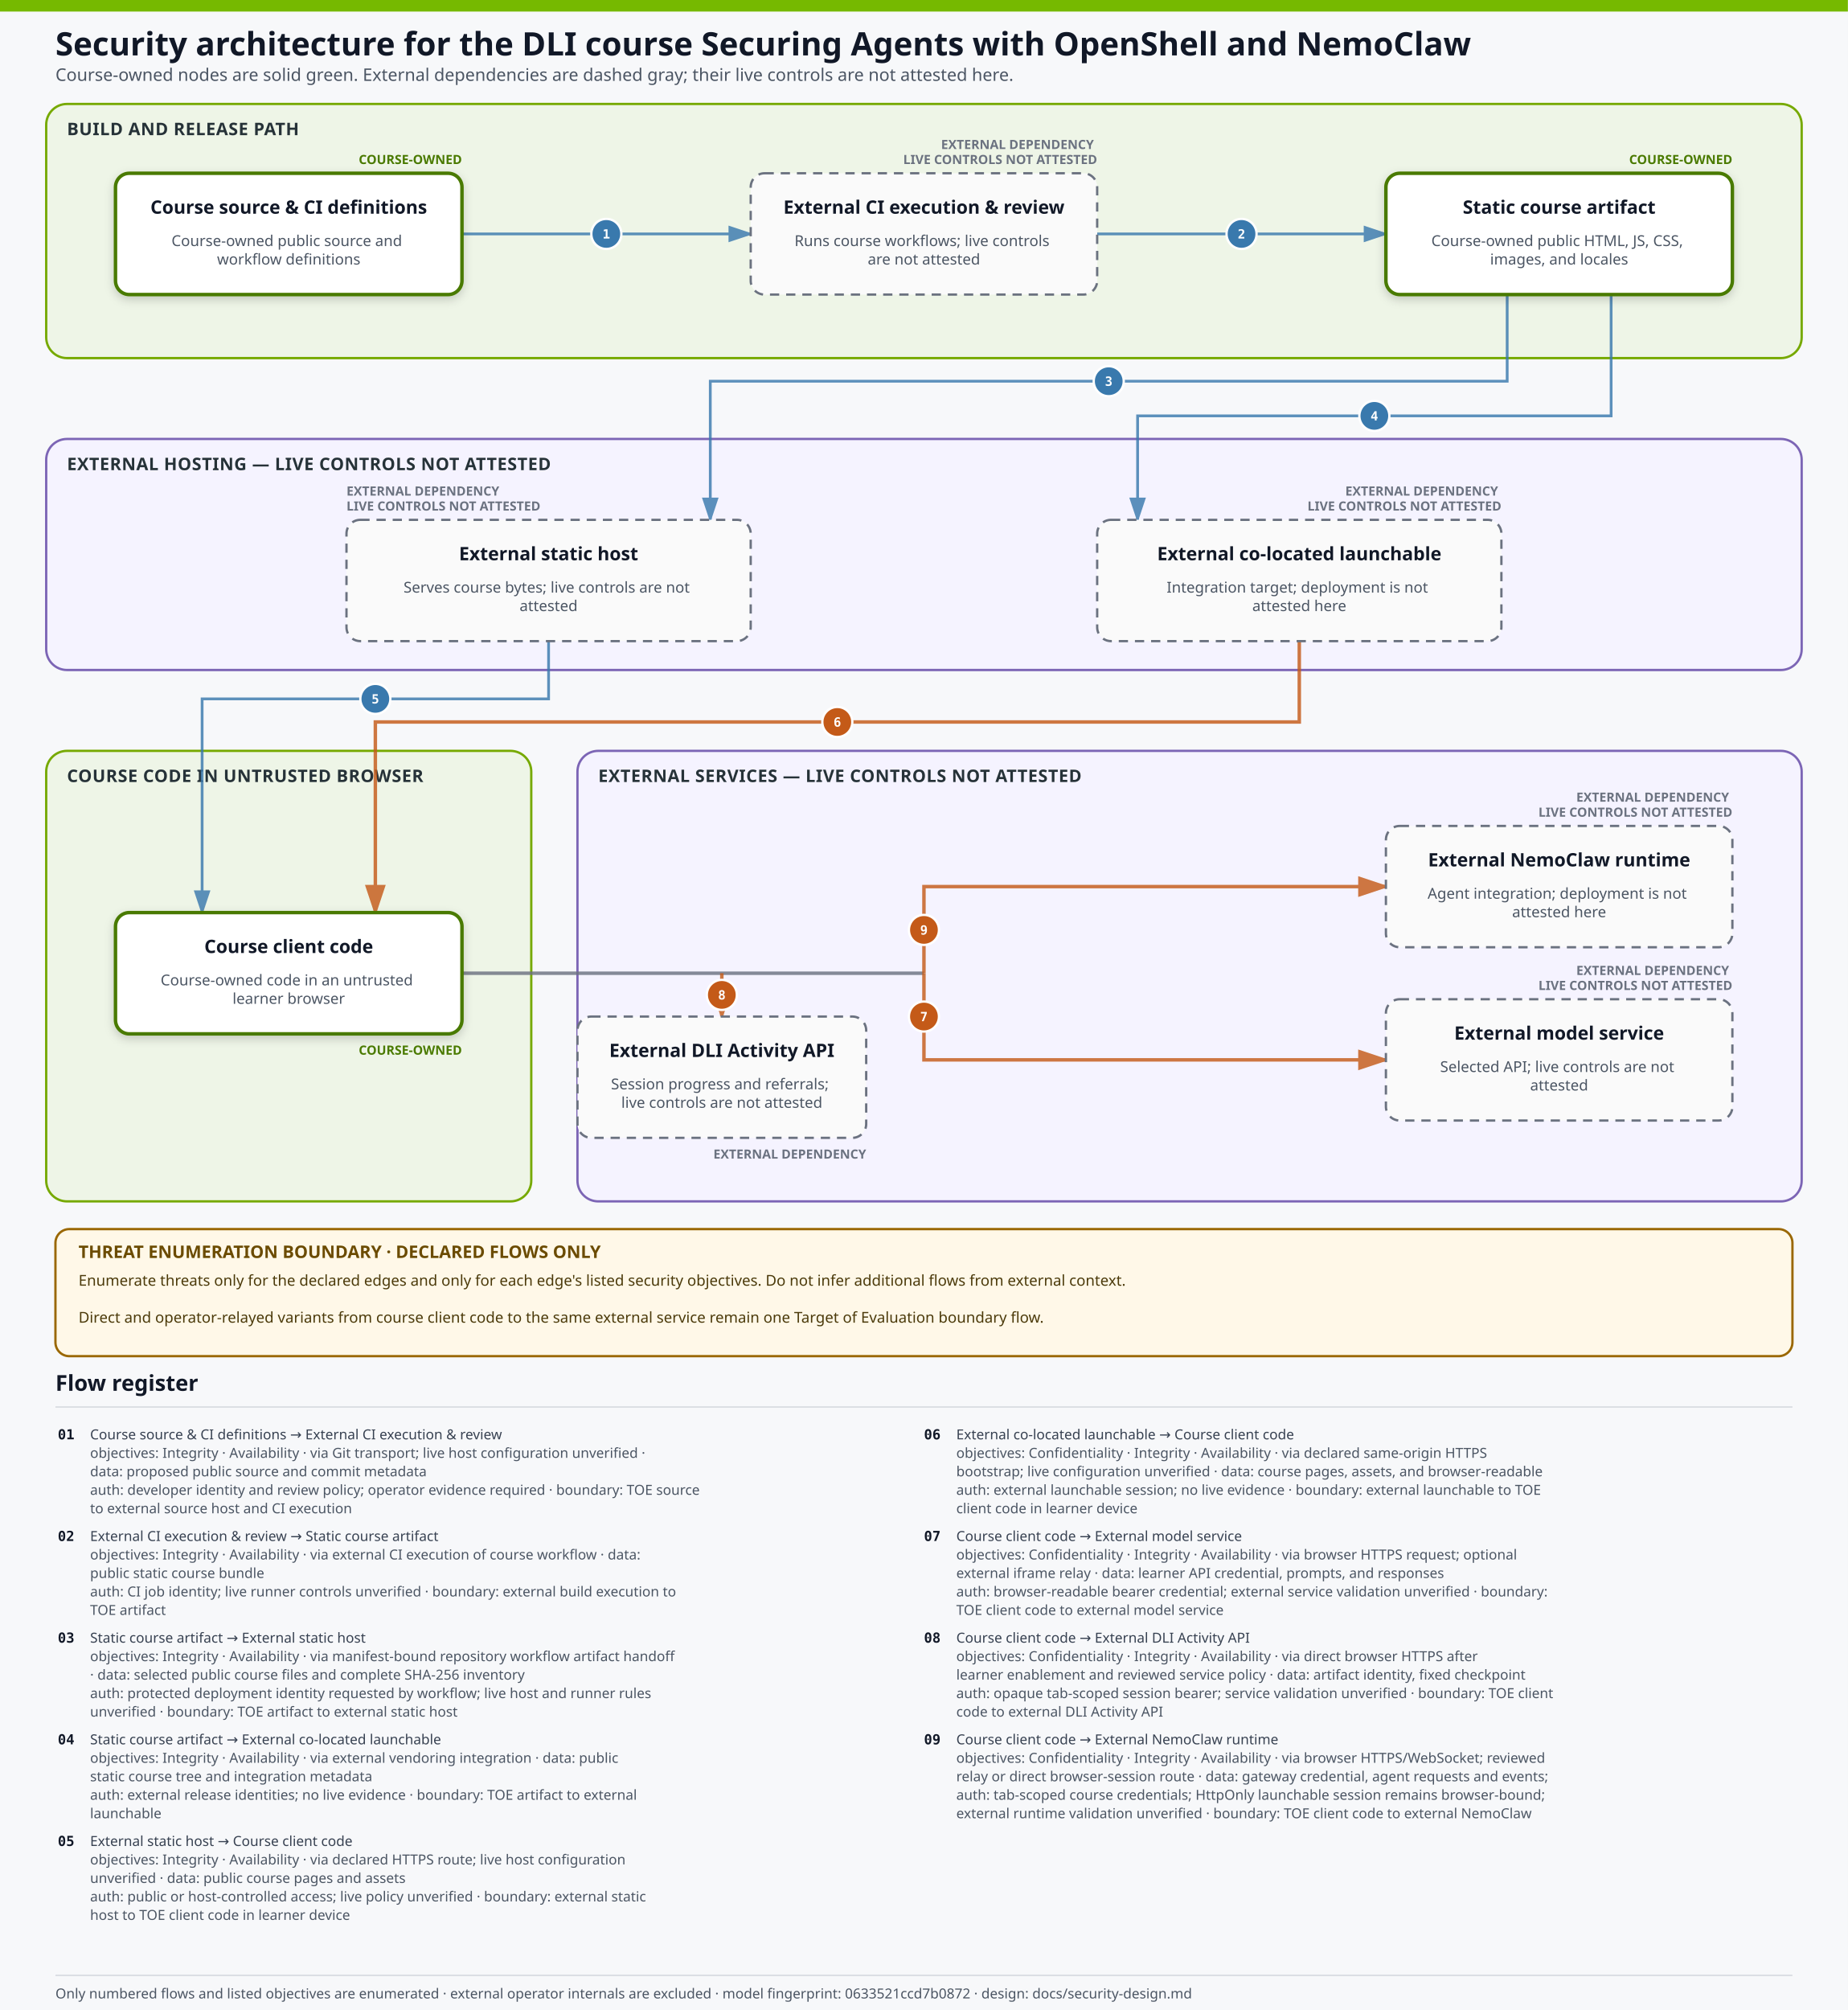
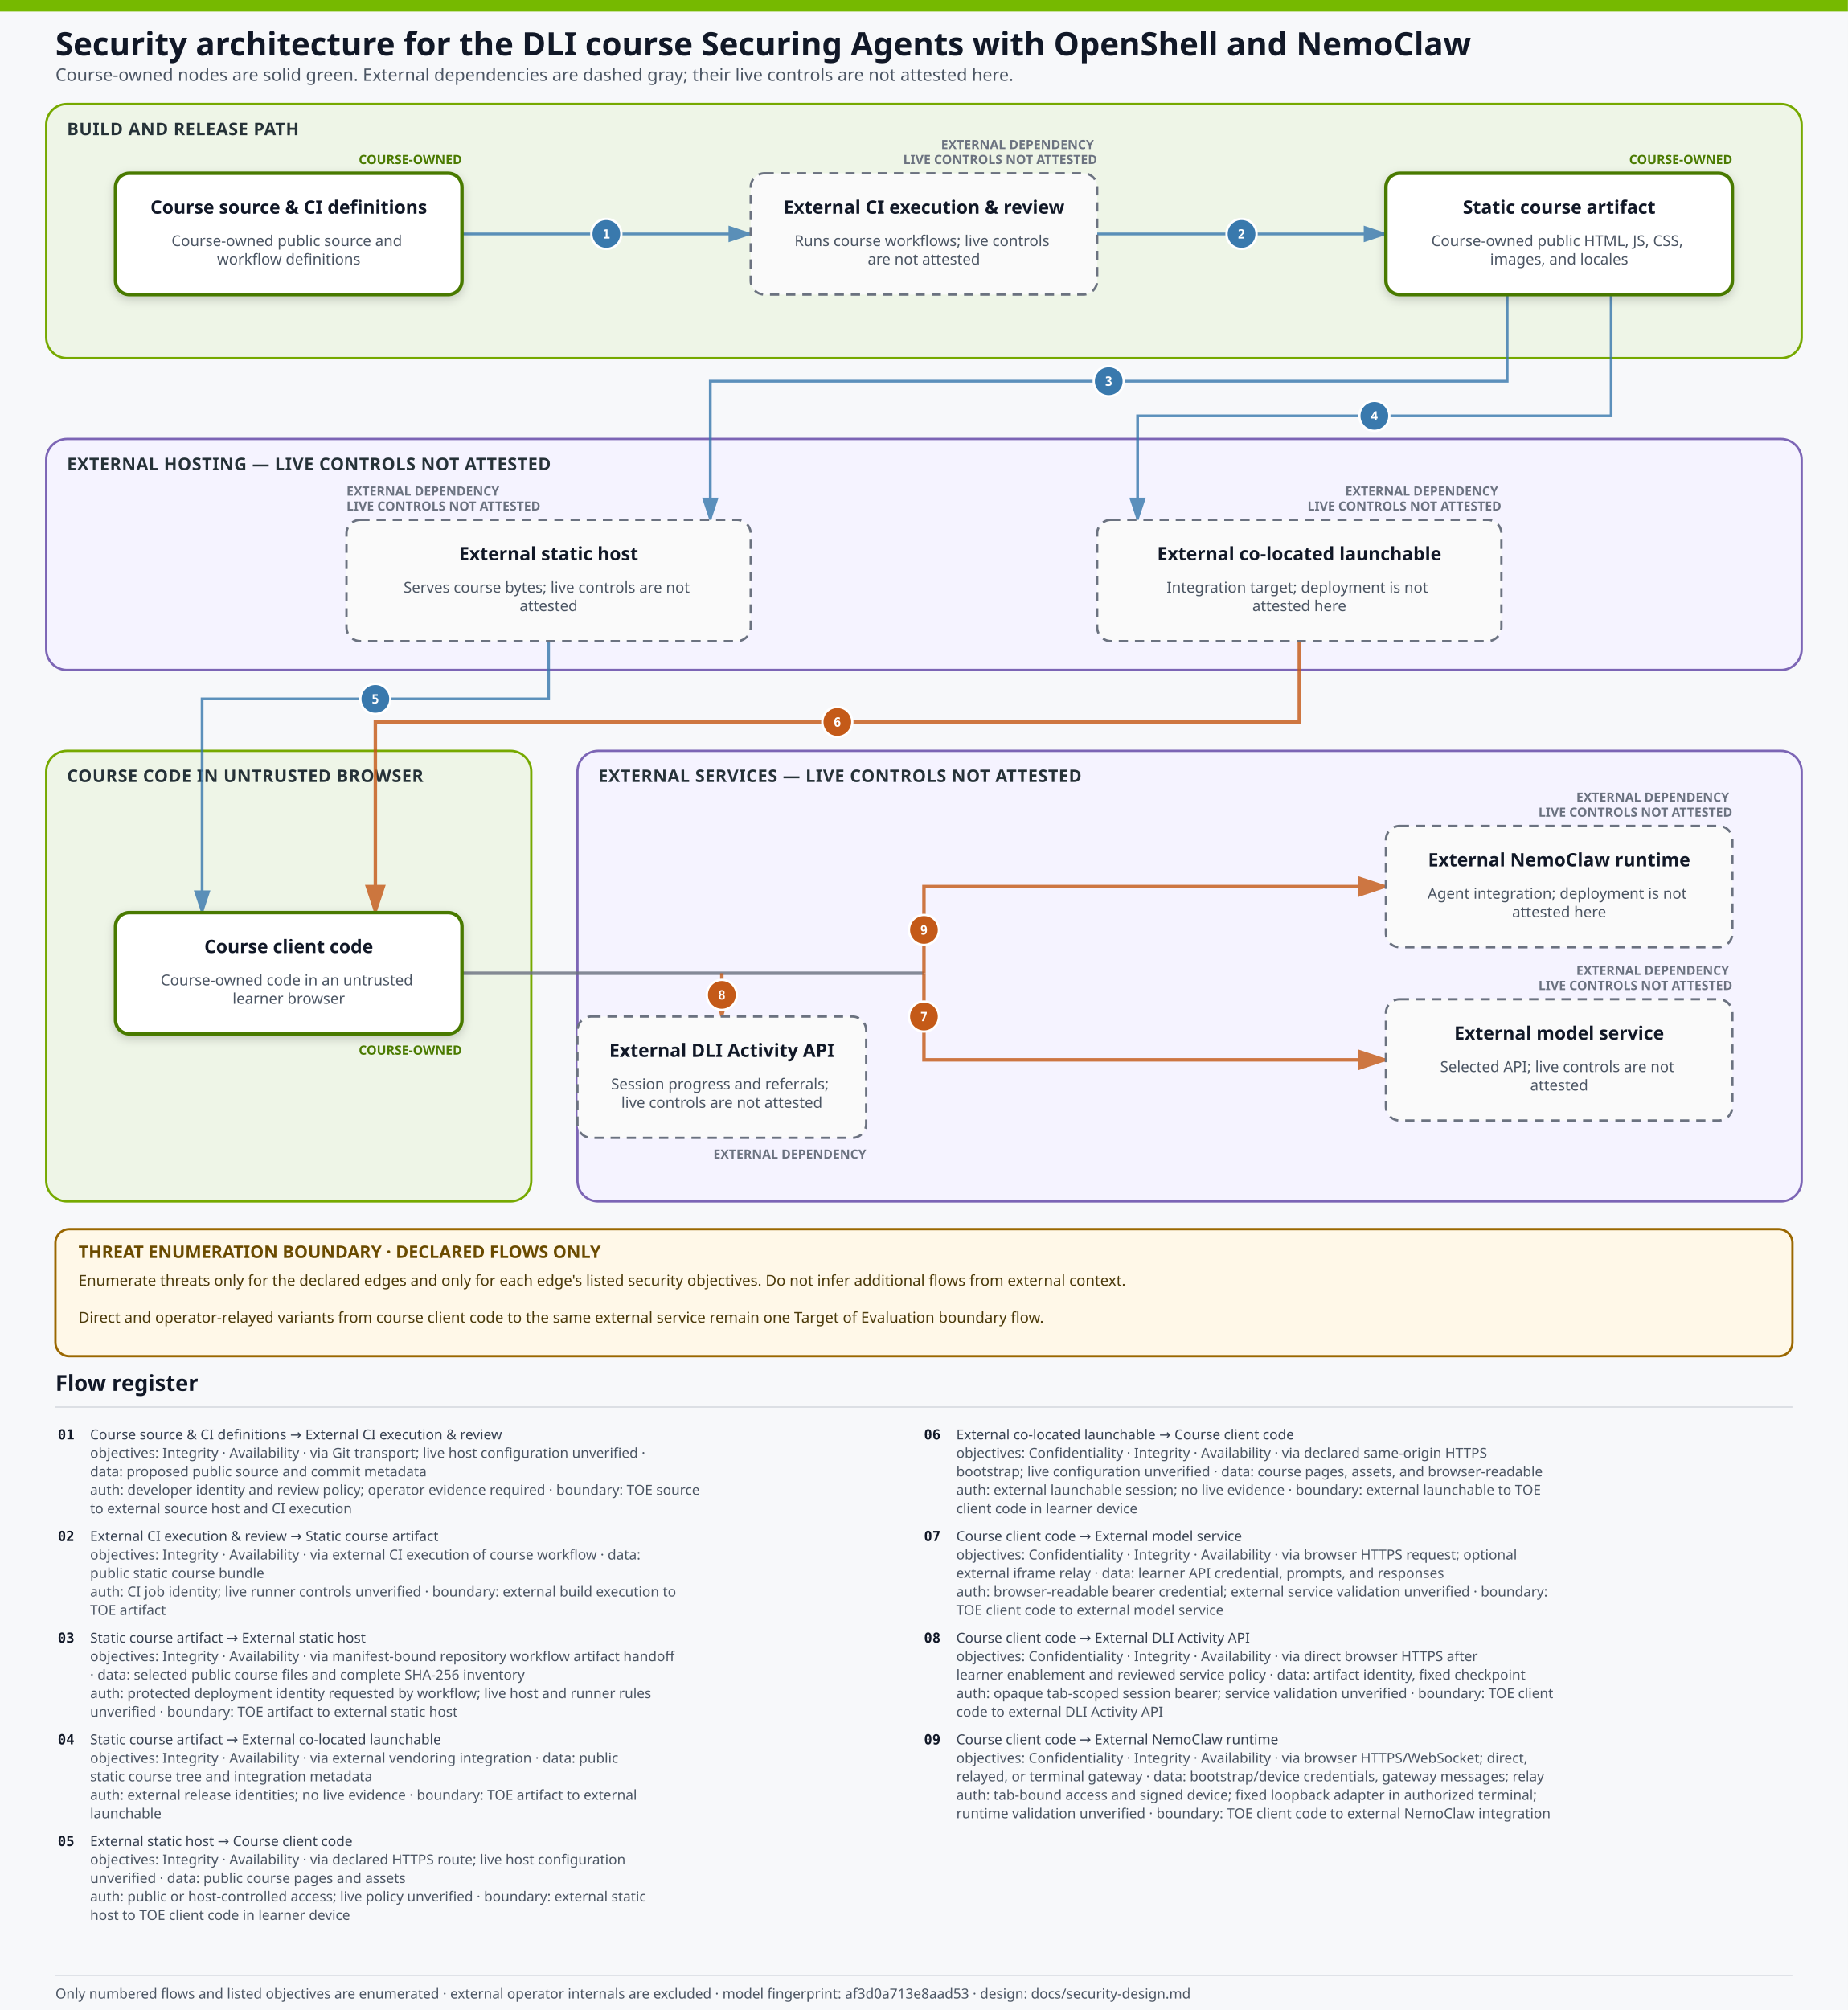
<svg xmlns="http://www.w3.org/2000/svg" viewBox="0 0 1600 1740" role="img" aria-labelledby="title desc" data-architecture-schema="nemoclaw-security-architecture/2">
  <defs>
    <marker id="arrow" markerWidth="10" markerHeight="10" refX="8" refY="3" orient="auto" markerUnits="strokeWidth">
      <path d="M0,0 L0,6 L9,3 z" fill="context-stroke" />
    </marker>
    <filter id="shadow" x="-10%" y="-10%" width="120%" height="130%">
      <feDropShadow dx="0" dy="3" stdDeviation="4" flood-opacity=".18" />
    </filter>
  </defs>
  <style>
  .bg{fill:#f7f8fa}.title{font:700 28px system-ui,sans-serif;fill:#111827}.subtitle{font:15px system-ui,sans-serif;fill:#4b5563}
  .zone{stroke-width:2;rx:18}.zone.supply{fill:#eef5e7;stroke:#76a900}.zone.external{fill:#f5f3ff;stroke:#7c65b5}.zone.gateway{fill:#eef6ff;stroke:#3979ad}.zone.internal{fill:#edf8f1;stroke:#37805a}.zone.host{fill:#fff4e8;stroke:#bf6b24}
  .zone-label{font:700 15px system-ui,sans-serif;letter-spacing:.4px;fill:#263238}.node{fill:#fff;stroke:#4b5563;stroke-width:2;rx:12;filter:url(#shadow)}
  .node.toe{stroke:#4a7a00;stroke-width:3}.node.external-context{fill:#fafafa;stroke:#6b7280;stroke-dasharray:8 6;filter:none}.node.privileged{stroke:#c45a18;stroke-width:3}.node.conditional{stroke-dasharray:8 6}.node-label{font:700 16px system-ui,sans-serif;fill:#111827}.node-detail{font:13px system-ui,sans-serif;fill:#4b5563}
  .ownership-toe{font:700 11px system-ui,sans-serif;fill:#4a7a00}.ownership-external{font:700 11px system-ui,sans-serif;fill:#6b7280}
  .edge{fill:none;stroke:#3979ad;stroke-width:2.4;opacity:.82;marker-end:url(#arrow)}.edge.sensitive{stroke:#c45a18;stroke-width:3}.edge.conditional{stroke-dasharray:8 6}
  .trunk{fill:none;stroke:#3979ad;stroke-width:3;opacity:.82}.trunk.neutral{stroke:#6b7280}
  .edge-id{font:700 11px ui-monospace,monospace;fill:#fff}.edge-badge{fill:#3979ad;stroke:#fff;stroke-width:2}.edge-badge.sensitive{fill:#c45a18}
  .legend-title{font:700 19px system-ui,sans-serif;fill:#111827}.legend-text{font:12px system-ui,sans-serif;fill:#374151}.legend-id{font:700 12px ui-monospace,monospace;fill:#111827}
  .scope-box{fill:#fff8e8;stroke:#9a6700;stroke-width:2;rx:12}.scope-title{font:700 15px system-ui,sans-serif;fill:#6b4b00}.scope-text{font:13px system-ui,sans-serif;fill:#4b3a0a}
  .note{font:12px system-ui,sans-serif;fill:#4b5563}.rail{fill:#76b900}
</style>
  <rect class="bg" width="1600" height="1740" />
  <rect class="rail" x="0" y="0" width="1600" height="10" />
  <text class="title" x="48" y="48">Security architecture for the DLI course Securing Agents with OpenShell and NemoClaw</text>
  <text class="subtitle" x="48" y="70">Course-owned nodes are solid green. External dependencies are dashed gray; their live controls are not attested here.</text>
  <rect class="zone supply" x="40" y="90" width="1520" height="220" />
  <text class="zone-label" x="58" y="117">BUILD AND RELEASE PATH</text>
  <rect class="zone external" x="40" y="380" width="1520" height="200" />
  <text class="zone-label" x="58" y="407">EXTERNAL HOSTING — LIVE CONTROLS NOT ATTESTED</text>
  <rect class="zone supply" x="40" y="650" width="420" height="390" />
  <text class="zone-label" x="58" y="677">COURSE CODE IN UNTRUSTED BROWSER</text>
  <rect class="zone external" x="500" y="650" width="1060" height="390" />
  <text class="zone-label" x="518" y="677">EXTERNAL SERVICES — LIVE CONTROLS NOT ATTESTED</text>
  <polyline class="trunk neutral" points="400,842.5 800,842.5" />
  <polyline class="edge" points="400,202.5 525,202.5 525,202.5 650,202.5" />
  <polyline class="edge" points="950,202.5 1075,202.5 1075,202.5 1200,202.5" />
  <polyline class="edge" points="1305,255 1305,330 615,330 615,450" />
  <polyline class="edge" points="1395,255 1395,360 985,360 985,450" />
  <polyline class="edge" points="475,555 475,605 175,605 175,790" />
  <polyline class="edge sensitive" points="1125,555 1125,625 325,625 325,790" />
  <polyline class="edge sensitive" points="800,842.5 800,917.5 1200,917.5" />
  <polyline class="edge sensitive" points="625,842.5 625,861.25 625,861.25 625,880" />
  <polyline class="edge sensitive" points="800,842.5 800,767.5 1200,767.5" />
  <circle class="edge-badge" cx="525" cy="202.5" r="13" />
  <text class="edge-id" x="525" y="206.5" text-anchor="middle">1</text>
  <circle class="edge-badge" cx="1075" cy="202.5" r="13" />
  <text class="edge-id" x="1075" y="206.5" text-anchor="middle">2</text>
  <circle class="edge-badge" cx="960" cy="330" r="13" />
  <text class="edge-id" x="960" y="334" text-anchor="middle">3</text>
  <circle class="edge-badge" cx="1190" cy="360" r="13" />
  <text class="edge-id" x="1190" y="364" text-anchor="middle">4</text>
  <circle class="edge-badge" cx="325" cy="605" r="13" />
  <text class="edge-id" x="325" y="609" text-anchor="middle">5</text>
  <circle class="edge-badge sensitive" cx="725" cy="625" r="13" />
  <text class="edge-id" x="725" y="629" text-anchor="middle">6</text>
  <circle class="edge-badge sensitive" cx="800" cy="880" r="13" />
  <text class="edge-id" x="800" y="884" text-anchor="middle">7</text>
  <circle class="edge-badge sensitive" cx="625" cy="861.25" r="13" />
  <text class="edge-id" x="625" y="865.25" text-anchor="middle">8</text>
  <circle class="edge-badge sensitive" cx="800" cy="805" r="13" />
  <text class="edge-id" x="800" y="809" text-anchor="middle">9</text>
  <rect class="node toe" x="100" y="150" width="300" height="105" />
  <text class="ownership-toe" x="400" y="142" text-anchor="end">COURSE-OWNED</text>
  <text x="250" y="185" text-anchor="middle" class="node-label">
    <tspan x="250" dy="0">Course source &amp; CI definitions</tspan>
  </text>
  <text x="250" y="213" text-anchor="middle" class="node-detail">
    <tspan x="250" dy="0">Course-owned public source and</tspan>
    <tspan x="250" dy="16">workflow definitions</tspan>
  </text>
  <rect class="node external-context" x="650" y="150" width="300" height="105" />
  <text x="950" y="129" text-anchor="end" class="ownership-external">
    <tspan x="950" dy="0">EXTERNAL DEPENDENCY</tspan>
    <tspan x="950" dy="13">LIVE CONTROLS NOT ATTESTED</tspan>
  </text>
  <text x="800" y="185" text-anchor="middle" class="node-label">
    <tspan x="800" dy="0">External CI execution &amp; review</tspan>
  </text>
  <text x="800" y="213" text-anchor="middle" class="node-detail">
    <tspan x="800" dy="0">Runs course workflows; live controls</tspan>
    <tspan x="800" dy="16">are not attested</tspan>
  </text>
  <rect class="node toe" x="1200" y="150" width="300" height="105" />
  <text class="ownership-toe" x="1500" y="142" text-anchor="end">COURSE-OWNED</text>
  <text x="1350" y="185" text-anchor="middle" class="node-label">
    <tspan x="1350" dy="0">Static course artifact</tspan>
  </text>
  <text x="1350" y="213" text-anchor="middle" class="node-detail">
    <tspan x="1350" dy="0">Course-owned public HTML, JS, CSS,</tspan>
    <tspan x="1350" dy="16">images, and locales</tspan>
  </text>
  <rect class="node external-context" x="300" y="450" width="350" height="105" />
  <text x="300" y="429" text-anchor="start" class="ownership-external">
    <tspan x="300" dy="0">EXTERNAL DEPENDENCY</tspan>
    <tspan x="300" dy="13">LIVE CONTROLS NOT ATTESTED</tspan>
  </text>
  <text x="475" y="485" text-anchor="middle" class="node-label">
    <tspan x="475" dy="0">External static host</tspan>
  </text>
  <text x="475" y="513" text-anchor="middle" class="node-detail">
    <tspan x="475" dy="0">Serves course bytes; live controls are not</tspan>
    <tspan x="475" dy="16">attested</tspan>
  </text>
  <rect class="node external-context" x="950" y="450" width="350" height="105" />
  <text x="1300" y="429" text-anchor="end" class="ownership-external">
    <tspan x="1300" dy="0">EXTERNAL DEPENDENCY</tspan>
    <tspan x="1300" dy="13">LIVE CONTROLS NOT ATTESTED</tspan>
  </text>
  <text x="1125" y="485" text-anchor="middle" class="node-label">
    <tspan x="1125" dy="0">External co-located launchable</tspan>
  </text>
  <text x="1125" y="513" text-anchor="middle" class="node-detail">
    <tspan x="1125" dy="0">Integration target; deployment is not</tspan>
    <tspan x="1125" dy="16">attested here</tspan>
  </text>
  <rect class="node toe" x="100" y="790" width="300" height="105" />
  <text class="ownership-toe" x="400" y="913" text-anchor="end">COURSE-OWNED</text>
  <text x="250" y="825" text-anchor="middle" class="node-label">
    <tspan x="250" dy="0">Course client code</tspan>
  </text>
  <text x="250" y="853" text-anchor="middle" class="node-detail">
    <tspan x="250" dy="0">Course-owned code in an untrusted</tspan>
    <tspan x="250" dy="16">learner browser</tspan>
  </text>
  <rect class="node external-context" x="1200" y="865" width="300" height="105" />
  <text x="1500" y="844" text-anchor="end" class="ownership-external">
    <tspan x="1500" dy="0">EXTERNAL DEPENDENCY</tspan>
    <tspan x="1500" dy="13">LIVE CONTROLS NOT ATTESTED</tspan>
  </text>
  <text x="1350" y="900" text-anchor="middle" class="node-label">
    <tspan x="1350" dy="0">External model service</tspan>
  </text>
  <text x="1350" y="928" text-anchor="middle" class="node-detail">
    <tspan x="1350" dy="0">Selected API; live controls are not</tspan>
    <tspan x="1350" dy="16">attested</tspan>
  </text>
  <rect class="node external-context" x="500" y="880" width="250" height="105" />
  <text class="ownership-external" x="750" y="1003" text-anchor="end">EXTERNAL DEPENDENCY</text>
  <text x="625" y="915" text-anchor="middle" class="node-label">
    <tspan x="625" dy="0">External DLI Activity API</tspan>
  </text>
  <text x="625" y="943" text-anchor="middle" class="node-detail">
    <tspan x="625" dy="0">Session progress and referrals;</tspan>
    <tspan x="625" dy="16">live controls are not attested</tspan>
  </text>
  <rect class="node external-context" x="1200" y="715" width="300" height="105" />
  <text x="1500" y="694" text-anchor="end" class="ownership-external">
    <tspan x="1500" dy="0">EXTERNAL DEPENDENCY</tspan>
    <tspan x="1500" dy="13">LIVE CONTROLS NOT ATTESTED</tspan>
  </text>
  <text x="1350" y="750" text-anchor="middle" class="node-label">
    <tspan x="1350" dy="0">External NemoClaw runtime</tspan>
  </text>
  <text x="1350" y="778" text-anchor="middle" class="node-detail">
    <tspan x="1350" dy="0">Agent integration; deployment is not</tspan>
    <tspan x="1350" dy="16">attested here</tspan>
  </text>
  <rect class="scope-box" x="48" y="1064" width="1504" height="110" />
  <text class="scope-title" x="68" y="1089">THREAT ENUMERATION BOUNDARY · DECLARED FLOWS ONLY</text>
  <text x="68" y="1113" text-anchor="start" class="scope-text">
    <tspan x="68" dy="0">Enumerate threats only for the declared edges and only for each edge's listed security objectives. Do not infer additional flows from external context.</tspan>
  </text>
  <text x="68" y="1145" text-anchor="start" class="scope-text">
    <tspan x="68" dy="0">Direct and operator-relayed variants from course client code to the same external service remain one Target of Evaluation boundary flow.</tspan>
  </text>
  <text class="legend-title" x="48" y="1204">Flow register</text>
  <line x1="48" y1="1218" x2="1552" y2="1218" stroke="#d1d5db" />
  <text class="legend-id" x="50" y="1246">01</text>
  <text x="78" y="1246" text-anchor="start" class="legend-text">
    <tspan x="78" dy="0">Course source &amp; CI definitions → External CI execution &amp; review</tspan>
  </text>
  <text x="78" y="1262" text-anchor="start" class="note">
    <tspan x="78" dy="0">objectives: Integrity · Availability · via Git transport; live host configuration unverified ·</tspan>
    <tspan x="78" dy="16">data: proposed public source and commit metadata</tspan>
  </text>
  <text x="78" y="1294" text-anchor="start" class="note">
    <tspan x="78" dy="0">auth: developer identity and review policy; operator evidence required · boundary: TOE source</tspan>
    <tspan x="78" dy="16">to external source host and CI execution</tspan>
  </text>
  <text class="legend-id" x="50" y="1334">02</text>
  <text x="78" y="1334" text-anchor="start" class="legend-text">
    <tspan x="78" dy="0">External CI execution &amp; review → Static course artifact</tspan>
  </text>
  <text x="78" y="1350" text-anchor="start" class="note">
    <tspan x="78" dy="0">objectives: Integrity · Availability · via external CI execution of course workflow · data:</tspan>
    <tspan x="78" dy="16">public static course bundle</tspan>
  </text>
  <text x="78" y="1382" text-anchor="start" class="note">
    <tspan x="78" dy="0">auth: CI job identity; live runner controls unverified · boundary: external build execution to</tspan>
    <tspan x="78" dy="16">TOE artifact</tspan>
  </text>
  <text class="legend-id" x="50" y="1422">03</text>
  <text x="78" y="1422" text-anchor="start" class="legend-text">
    <tspan x="78" dy="0">Static course artifact → External static host</tspan>
  </text>
  <text x="78" y="1438" text-anchor="start" class="note">
    <tspan x="78" dy="0">objectives: Integrity · Availability · via manifest-bound repository workflow artifact handoff</tspan>
    <tspan x="78" dy="16">· data: selected public course files and complete SHA-256 inventory</tspan>
  </text>
  <text x="78" y="1470" text-anchor="start" class="note">
    <tspan x="78" dy="0">auth: protected deployment identity requested by workflow; live host and runner rules</tspan>
    <tspan x="78" dy="16">unverified · boundary: TOE artifact to external static host</tspan>
  </text>
  <text class="legend-id" x="50" y="1510">04</text>
  <text x="78" y="1510" text-anchor="start" class="legend-text">
    <tspan x="78" dy="0">Static course artifact → External co-located launchable</tspan>
  </text>
  <text x="78" y="1526" text-anchor="start" class="note">
    <tspan x="78" dy="0">objectives: Integrity · Availability · via external vendoring integration · data: public</tspan>
    <tspan x="78" dy="16">static course tree and integration metadata</tspan>
  </text>
  <text x="78" y="1558" text-anchor="start" class="note">
    <tspan x="78" dy="0">auth: external release identities; no live evidence · boundary: TOE artifact to external</tspan>
    <tspan x="78" dy="16">launchable</tspan>
  </text>
  <text class="legend-id" x="50" y="1598">05</text>
  <text x="78" y="1598" text-anchor="start" class="legend-text">
    <tspan x="78" dy="0">External static host → Course client code</tspan>
  </text>
  <text x="78" y="1614" text-anchor="start" class="note">
    <tspan x="78" dy="0">objectives: Integrity · Availability · via declared HTTPS route; live host configuration</tspan>
    <tspan x="78" dy="16">unverified · data: public course pages and assets</tspan>
  </text>
  <text x="78" y="1646" text-anchor="start" class="note">
    <tspan x="78" dy="0">auth: public or host-controlled access; live policy unverified · boundary: external static</tspan>
    <tspan x="78" dy="16">host to TOE client code in learner device</tspan>
  </text>
  <text class="legend-id" x="800" y="1246">06</text>
  <text x="828" y="1246" text-anchor="start" class="legend-text">
    <tspan x="828" dy="0">External co-located launchable → Course client code</tspan>
  </text>
  <text x="828" y="1262" text-anchor="start" class="note">
    <tspan x="828" dy="0">objectives: Confidentiality · Integrity · Availability · via declared same-origin HTTPS</tspan>
    <tspan x="828" dy="16">bootstrap; live configuration unverified · data: course pages, assets, and browser-readable</tspan>
  </text>
  <text x="828" y="1294" text-anchor="start" class="note">
    <tspan x="828" dy="0">auth: external launchable session; no live evidence · boundary: external launchable to TOE</tspan>
    <tspan x="828" dy="16">client code in learner device</tspan>
  </text>
  <text class="legend-id" x="800" y="1334">07</text>
  <text x="828" y="1334" text-anchor="start" class="legend-text">
    <tspan x="828" dy="0">Course client code → External model service</tspan>
  </text>
  <text x="828" y="1350" text-anchor="start" class="note">
    <tspan x="828" dy="0">objectives: Confidentiality · Integrity · Availability · via browser HTTPS request; optional</tspan>
    <tspan x="828" dy="16">external iframe relay · data: learner API credential, prompts, and responses</tspan>
  </text>
  <text x="828" y="1382" text-anchor="start" class="note">
    <tspan x="828" dy="0">auth: browser-readable bearer credential; external service validation unverified · boundary:</tspan>
    <tspan x="828" dy="16">TOE client code to external model service</tspan>
  </text>
  <text class="legend-id" x="800" y="1422">08</text>
  <text x="828" y="1422" text-anchor="start" class="legend-text">
    <tspan x="828" dy="0">Course client code → External DLI Activity API</tspan>
  </text>
  <text x="828" y="1438" text-anchor="start" class="note">
    <tspan x="828" dy="0">objectives: Confidentiality · Integrity · Availability · via direct browser HTTPS after</tspan>
    <tspan x="828" dy="16">learner enablement and reviewed service policy · data: artifact identity, fixed checkpoint</tspan>
  </text>
  <text x="828" y="1470" text-anchor="start" class="note">
    <tspan x="828" dy="0">auth: opaque tab-scoped session bearer; service validation unverified · boundary: TOE client</tspan>
    <tspan x="828" dy="16">code to external DLI Activity API</tspan>
  </text>
  <text class="legend-id" x="800" y="1510">09</text>
  <text x="828" y="1510" text-anchor="start" class="legend-text">
    <tspan x="828" dy="0">Course client code → External NemoClaw runtime</tspan>
  </text>
  <text x="828" y="1526" text-anchor="start" class="note">
-     <tspan x="828" dy="0">objectives: Confidentiality · Integrity · Availability · via browser HTTPS/WebSocket; reviewed</tspan>
-     <tspan x="828" dy="16">relay or direct browser-session route · data: gateway credential, agent requests and events;</tspan>
+     <tspan x="828" dy="0">objectives: Confidentiality · Integrity · Availability · via browser HTTPS/WebSocket; direct,</tspan>
+     <tspan x="828" dy="16">relayed, or terminal gateway · data: bootstrap/device credentials, gateway messages; relay</tspan>
  </text>
  <text x="828" y="1558" text-anchor="start" class="note">
-     <tspan x="828" dy="0">auth: tab-scoped course credentials; HttpOnly launchable session remains browser-bound;</tspan>
-     <tspan x="828" dy="16">external runtime validation unverified · boundary: TOE client code to external NemoClaw</tspan>
+     <tspan x="828" dy="0">auth: tab-bound access and signed device; fixed loopback adapter in authorized terminal;</tspan>
+     <tspan x="828" dy="16">runtime validation unverified · boundary: TOE client code to external NemoClaw integration</tspan>
  </text>
  <line x1="48" y1="1710" x2="1552" y2="1710" stroke="#d1d5db" />
-   <text class="note" x="48" y="1730">Only numbered flows and listed objectives are enumerated · external operator internals are excluded · model fingerprint: 0633521ccd7b0872 · design: docs/security-design.md</text>
+   <text class="note" x="48" y="1730">Only numbered flows and listed objectives are enumerated · external operator internals are excluded · model fingerprint: af3d0a713e8aad53 · design: docs/security-design.md</text>
</svg>
